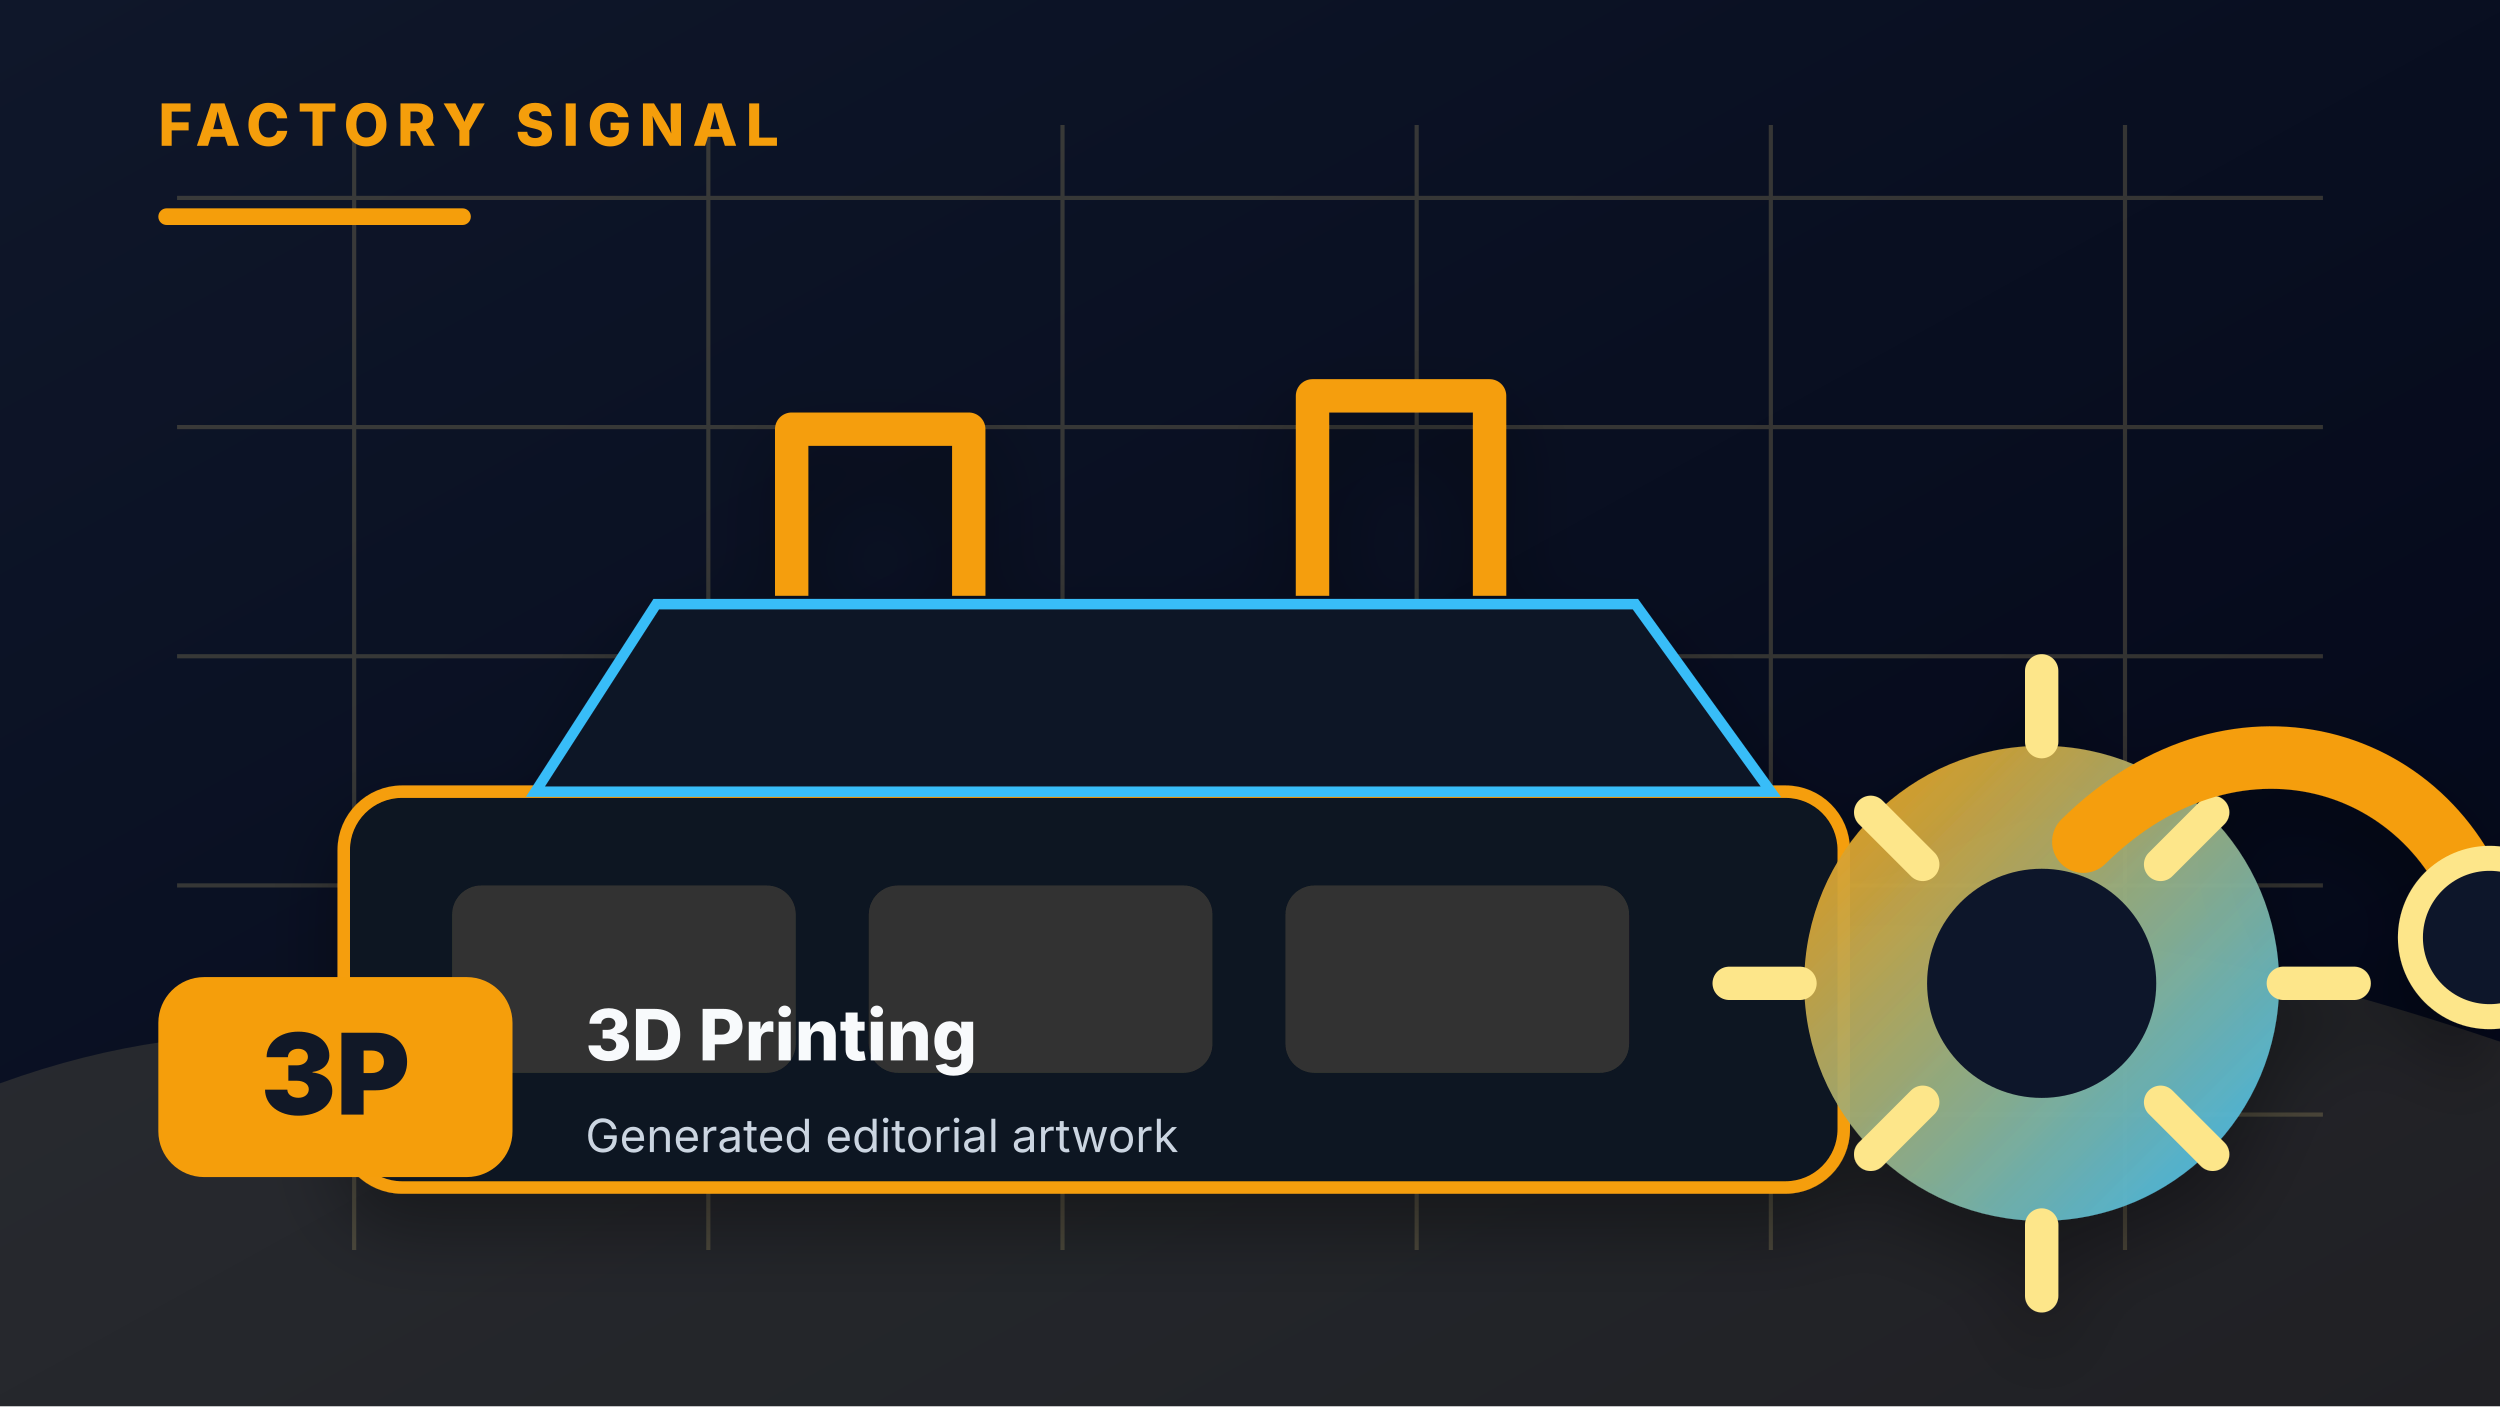
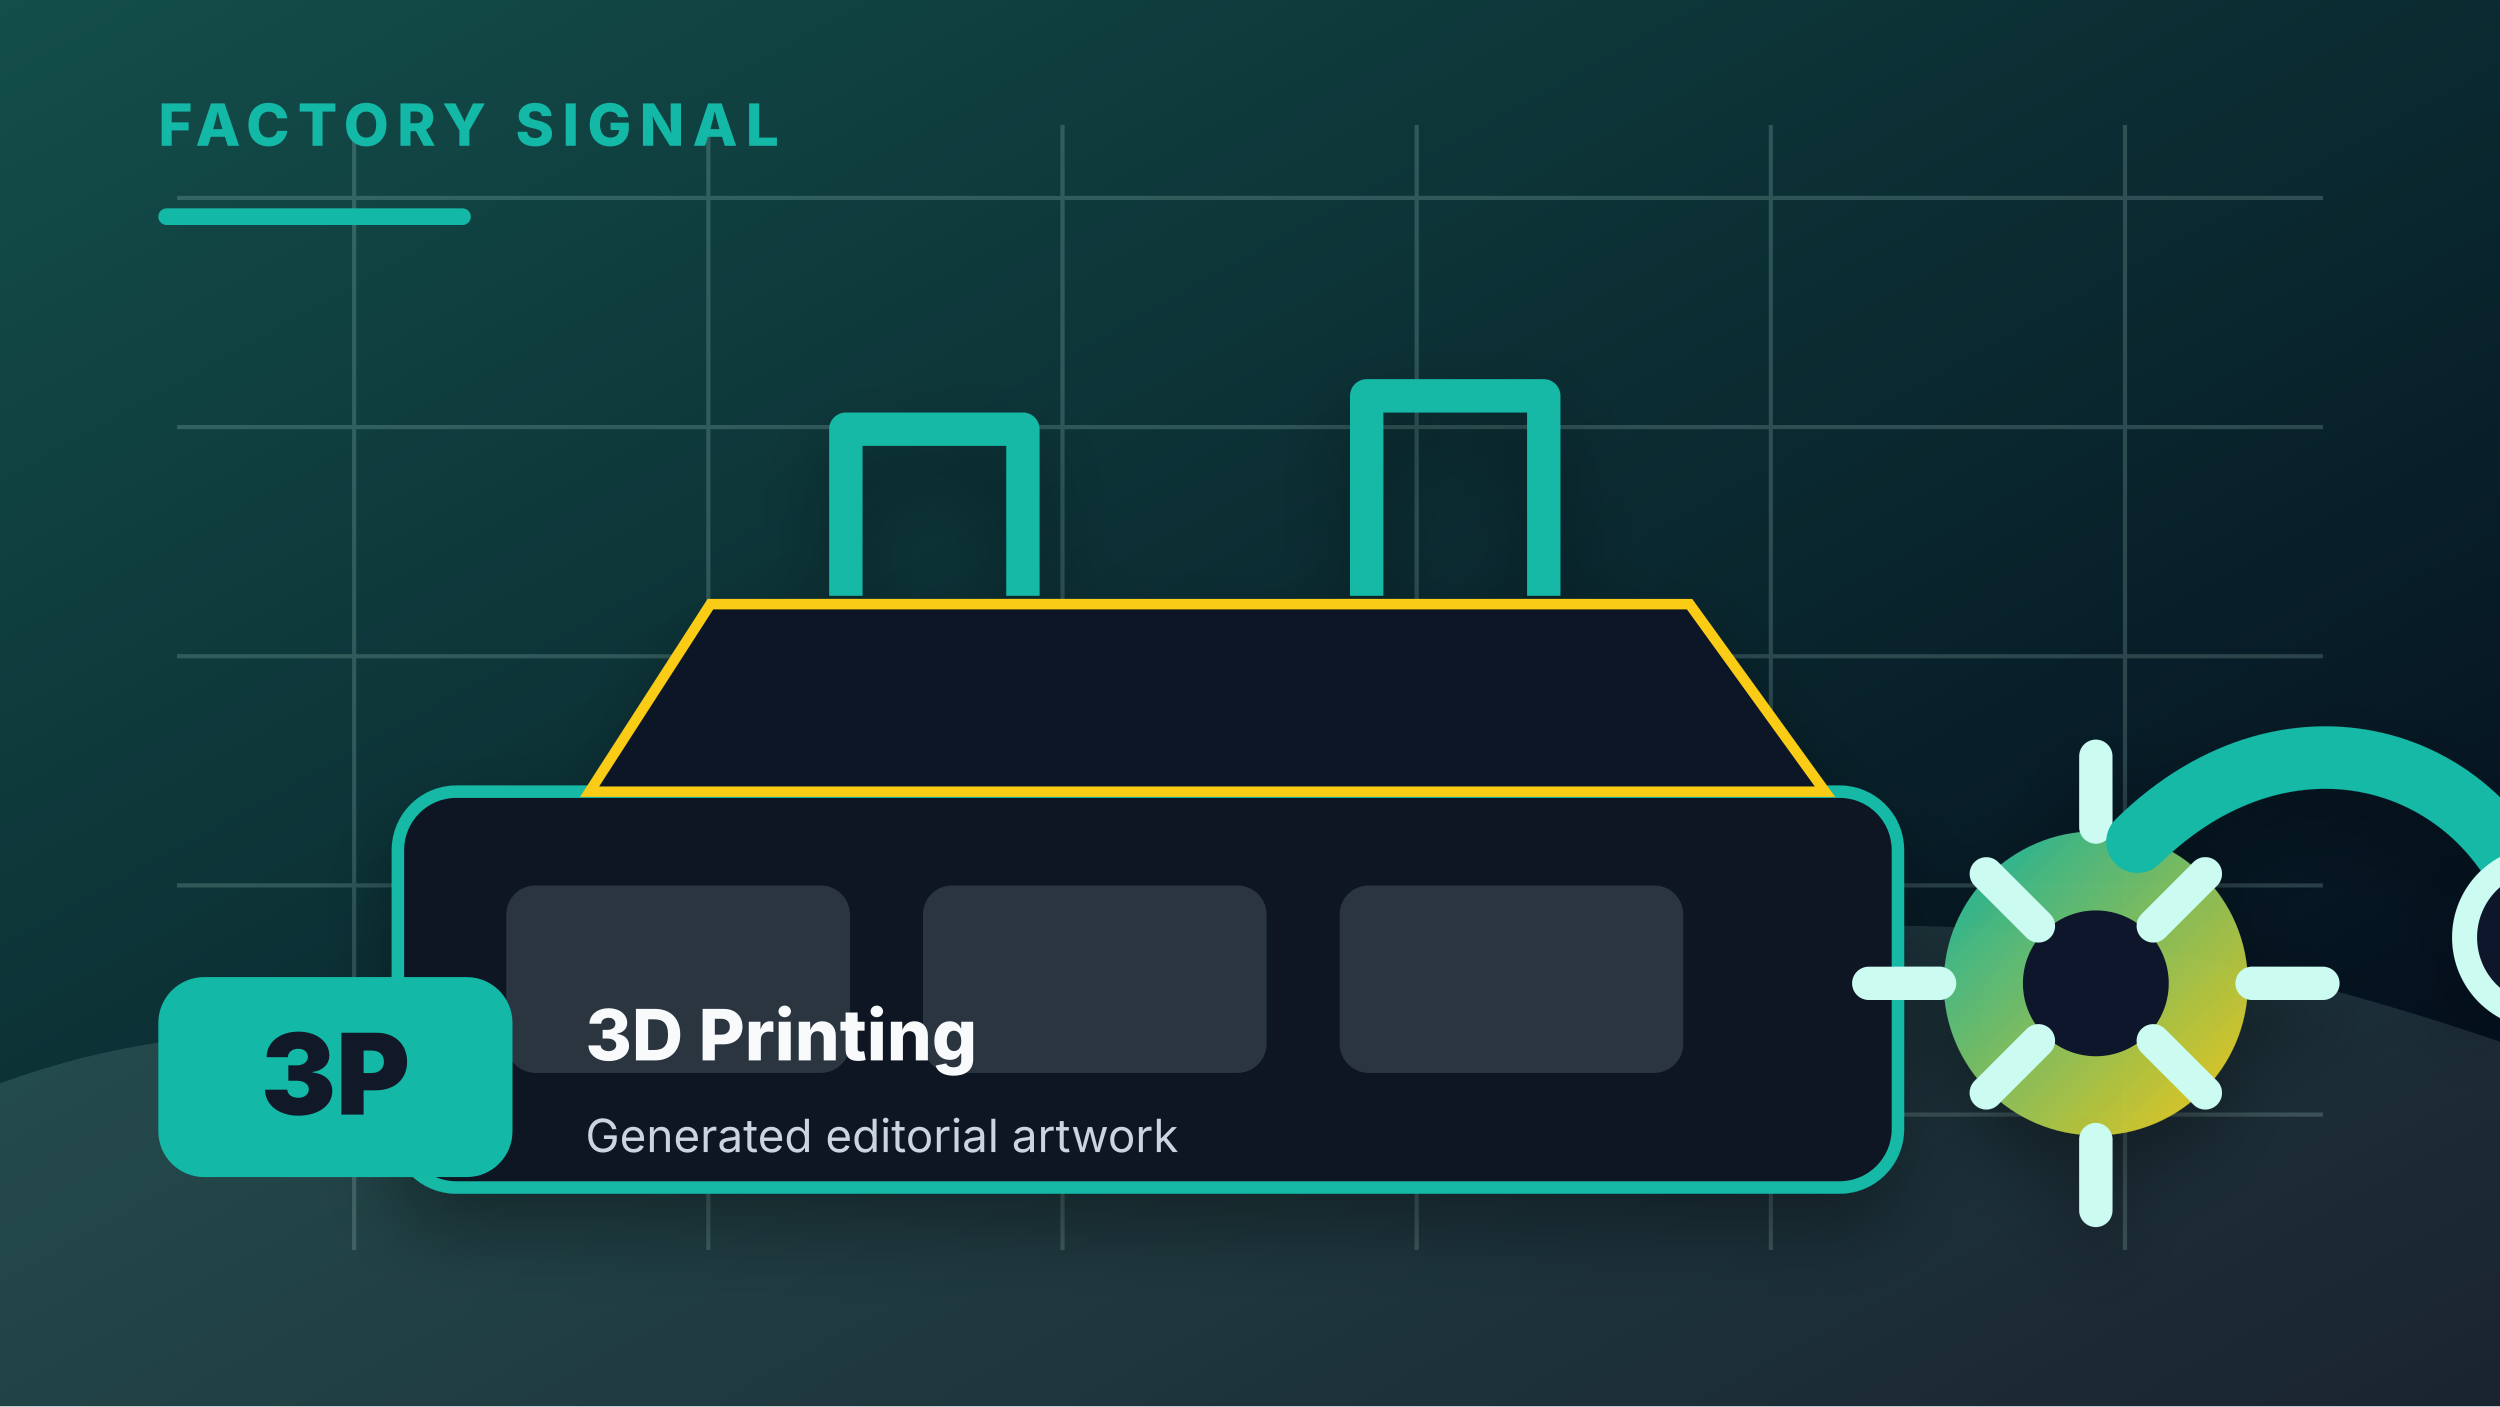
<svg xmlns="http://www.w3.org/2000/svg" width="1600" height="900" viewBox="0 0 1600 900" role="img" aria-labelledby="title desc">
  <g transform="scale(1.333333)">
    <defs>
      <linearGradient id="bg" x1="0" y1="0" x2="1" y2="1">
-         <stop offset="0" stop-color="#0f172a" />
+         <stop offset="0" stop-color="#134e4a" />
        <stop offset="1" stop-color="#020617" />
      </linearGradient>
      <linearGradient id="accent" x1="0" y1="0" x2="1" y2="1">
-         <stop offset="0" stop-color="#f59e0b" />
-         <stop offset="1" stop-color="#38bdf8" />
+         <stop offset="0" stop-color="#14b8a6" />
+         <stop offset="1" stop-color="#facc15" />
      </linearGradient>
      <filter id="shadow" x="-20%" y="-20%" width="140%" height="140%">
        <feDropShadow dx="0" dy="18" stdDeviation="18" flood-color="#000000" flood-opacity="0.35" />
      </filter>
    </defs>
    <rect width="1200" height="675" fill="url(#bg)" />
-     <path d="M0 520 C220 440 340 595 560 520 S920 405 1200 500 V675 H0Z" fill="#fde68a" opacity="0.12" />
-     <g opacity="0.18" stroke="#fde68a" stroke-width="2">
+     <path d="M0 520 C220 440 340 595 560 520 S920 405 1200 500 V675 H0Z" fill="#ccfbf1" opacity="0.12" />
+     <g opacity="0.18" stroke="#ccfbf1" stroke-width="2">
      <path d="M85 95H1115M85 205H1115M85 315H1115M85 425H1115M85 535H1115" />
      <path d="M170 60V600M340 60V600M510 60V600M680 60V600M850 60V600M1020 60V600" />
    </g>
-     <g transform="translate(165 120)" filter="url(#shadow)">
-       <rect x="0" y="260" width="720" height="190" rx="28" fill="#0b1220" stroke="#f59e0b" stroke-width="6" />
-       <rect x="52" y="305" width="165" height="90" rx="14" fill="#fde68a" opacity="0.16" />
-       <rect x="252" y="305" width="165" height="90" rx="14" fill="#fde68a" opacity="0.16" />
-       <rect x="452" y="305" width="165" height="90" rx="14" fill="#fde68a" opacity="0.16" />
-       <path d="M92 260 L150 170 H620 L685 260Z" fill="#111827" stroke="#38bdf8" stroke-width="5" />
-       <path d="M215 166 V86 H300 V166M465 166 V70 H550 V166" fill="none" stroke="#f59e0b" stroke-width="16" stroke-linejoin="round" />
-       <circle cx="815" cy="352" r="114" fill="url(#accent)" opacity="0.95" />
-       <circle cx="815" cy="352" r="55" fill="#0f172a" />
-       <g stroke="#fde68a" stroke-width="16" stroke-linecap="round">
-         <path d="M815 202v34M815 502v-34M665 352h34M965 352h-34" />
-         <path d="M732.92 269.92l25 25M897.08 269.92l-25 25M732.92 434.08l25-25M897.08 434.08l-25-25" />
+     <g transform="translate(191 120)" filter="url(#shadow)">
+       <rect x="0" y="260" width="720" height="190" rx="28" fill="#0b1220" stroke="#14b8a6" stroke-width="6" />
+       <rect x="52" y="305" width="165" height="90" rx="14" fill="#ccfbf1" opacity="0.16" />
+       <rect x="252" y="305" width="165" height="90" rx="14" fill="#ccfbf1" opacity="0.16" />
+       <rect x="452" y="305" width="165" height="90" rx="14" fill="#ccfbf1" opacity="0.16" />
+       <path d="M92 260 L150 170 H620 L685 260Z" fill="#111827" stroke="#facc15" stroke-width="5" />
+       <path d="M215 166 V86 H300 V166M465 166 V70 H550 V166" fill="none" stroke="#14b8a6" stroke-width="16" stroke-linejoin="round" />
+       <circle cx="815" cy="352" r="73" fill="url(#accent)" opacity="0.95" />
+       <circle cx="815" cy="352" r="35" fill="#0f172a" />
+       <g stroke="#ccfbf1" stroke-width="16" stroke-linecap="round">
+         <path d="M815 243v34M815 461v-34M706 352h34M924 352h-34" />
+         <path d="M762.44 299.44l25 25M867.56 299.44l-25 25M762.44 404.56l25-25M867.56 404.56l-25-25" />
      </g>
-       <path d="M835 284 C910 210 1010 245 1030 330" fill="none" stroke="#f59e0b" stroke-width="30" stroke-linecap="round" />
-       <path d="M1030 330 l160 58" stroke="#38bdf8" stroke-width="34" stroke-linecap="round" />
-       <circle cx="1030" cy="330" r="38" fill="#0f172a" stroke="#fde68a" stroke-width="12" />
-       <path d="M1190 388 l54 -35M1190 388 l46 45" stroke="#f59e0b" stroke-width="18" stroke-linecap="round" />
+       <path d="M835 284 C910 210 1010 245 1030 330" fill="none" stroke="#14b8a6" stroke-width="30" stroke-linecap="round" />
+       <path d="M1030 330 l267 58" stroke="#facc15" stroke-width="34" stroke-linecap="round" />
+       <circle cx="1030" cy="330" r="38" fill="#0f172a" stroke="#ccfbf1" stroke-width="12" />
+       <path d="M1297 388 l54 -35M1297 388 l46 45" stroke="#14b8a6" stroke-width="18" stroke-linecap="round" />
    </g>
    <g transform="translate(76 70)">
-       <text x="0" y="0" fill="#f59e0b" font-family="Inter, Arial, sans-serif" font-size="28" font-weight="800" letter-spacing="4">FACTORY SIGNAL</text>
-       <rect x="0" y="30" width="150" height="8" rx="4" fill="#f59e0b" />
+       <text x="0" y="0" fill="#14b8a6" font-family="Inter, Arial, sans-serif" font-size="28" font-weight="800" letter-spacing="4">FACTORY SIGNAL</text>
+       <rect x="0" y="30" width="150" height="8" rx="4" fill="#14b8a6" />
    </g>
    <g transform="translate(76 535)">
-       <rect x="0" y="-66" width="170" height="96" rx="22" fill="#f59e0b" />
+       <rect x="0" y="-66" width="170" height="96" rx="22" fill="#14b8a6" />
      <text x="85" y="0" text-anchor="middle" fill="#111827" font-family="Inter, Arial, sans-serif" font-size="54" font-weight="900">3P</text>
      <text x="205" y="-26" fill="#f8fafc" font-family="Inter, Arial, sans-serif" font-size="34" font-weight="800">3D Printing</text>
      <text x="205" y="18" fill="#cbd5e1" font-family="Inter, Arial, sans-serif" font-size="22">Generated editorial artwork</text>
    </g>
  </g>
</svg>
